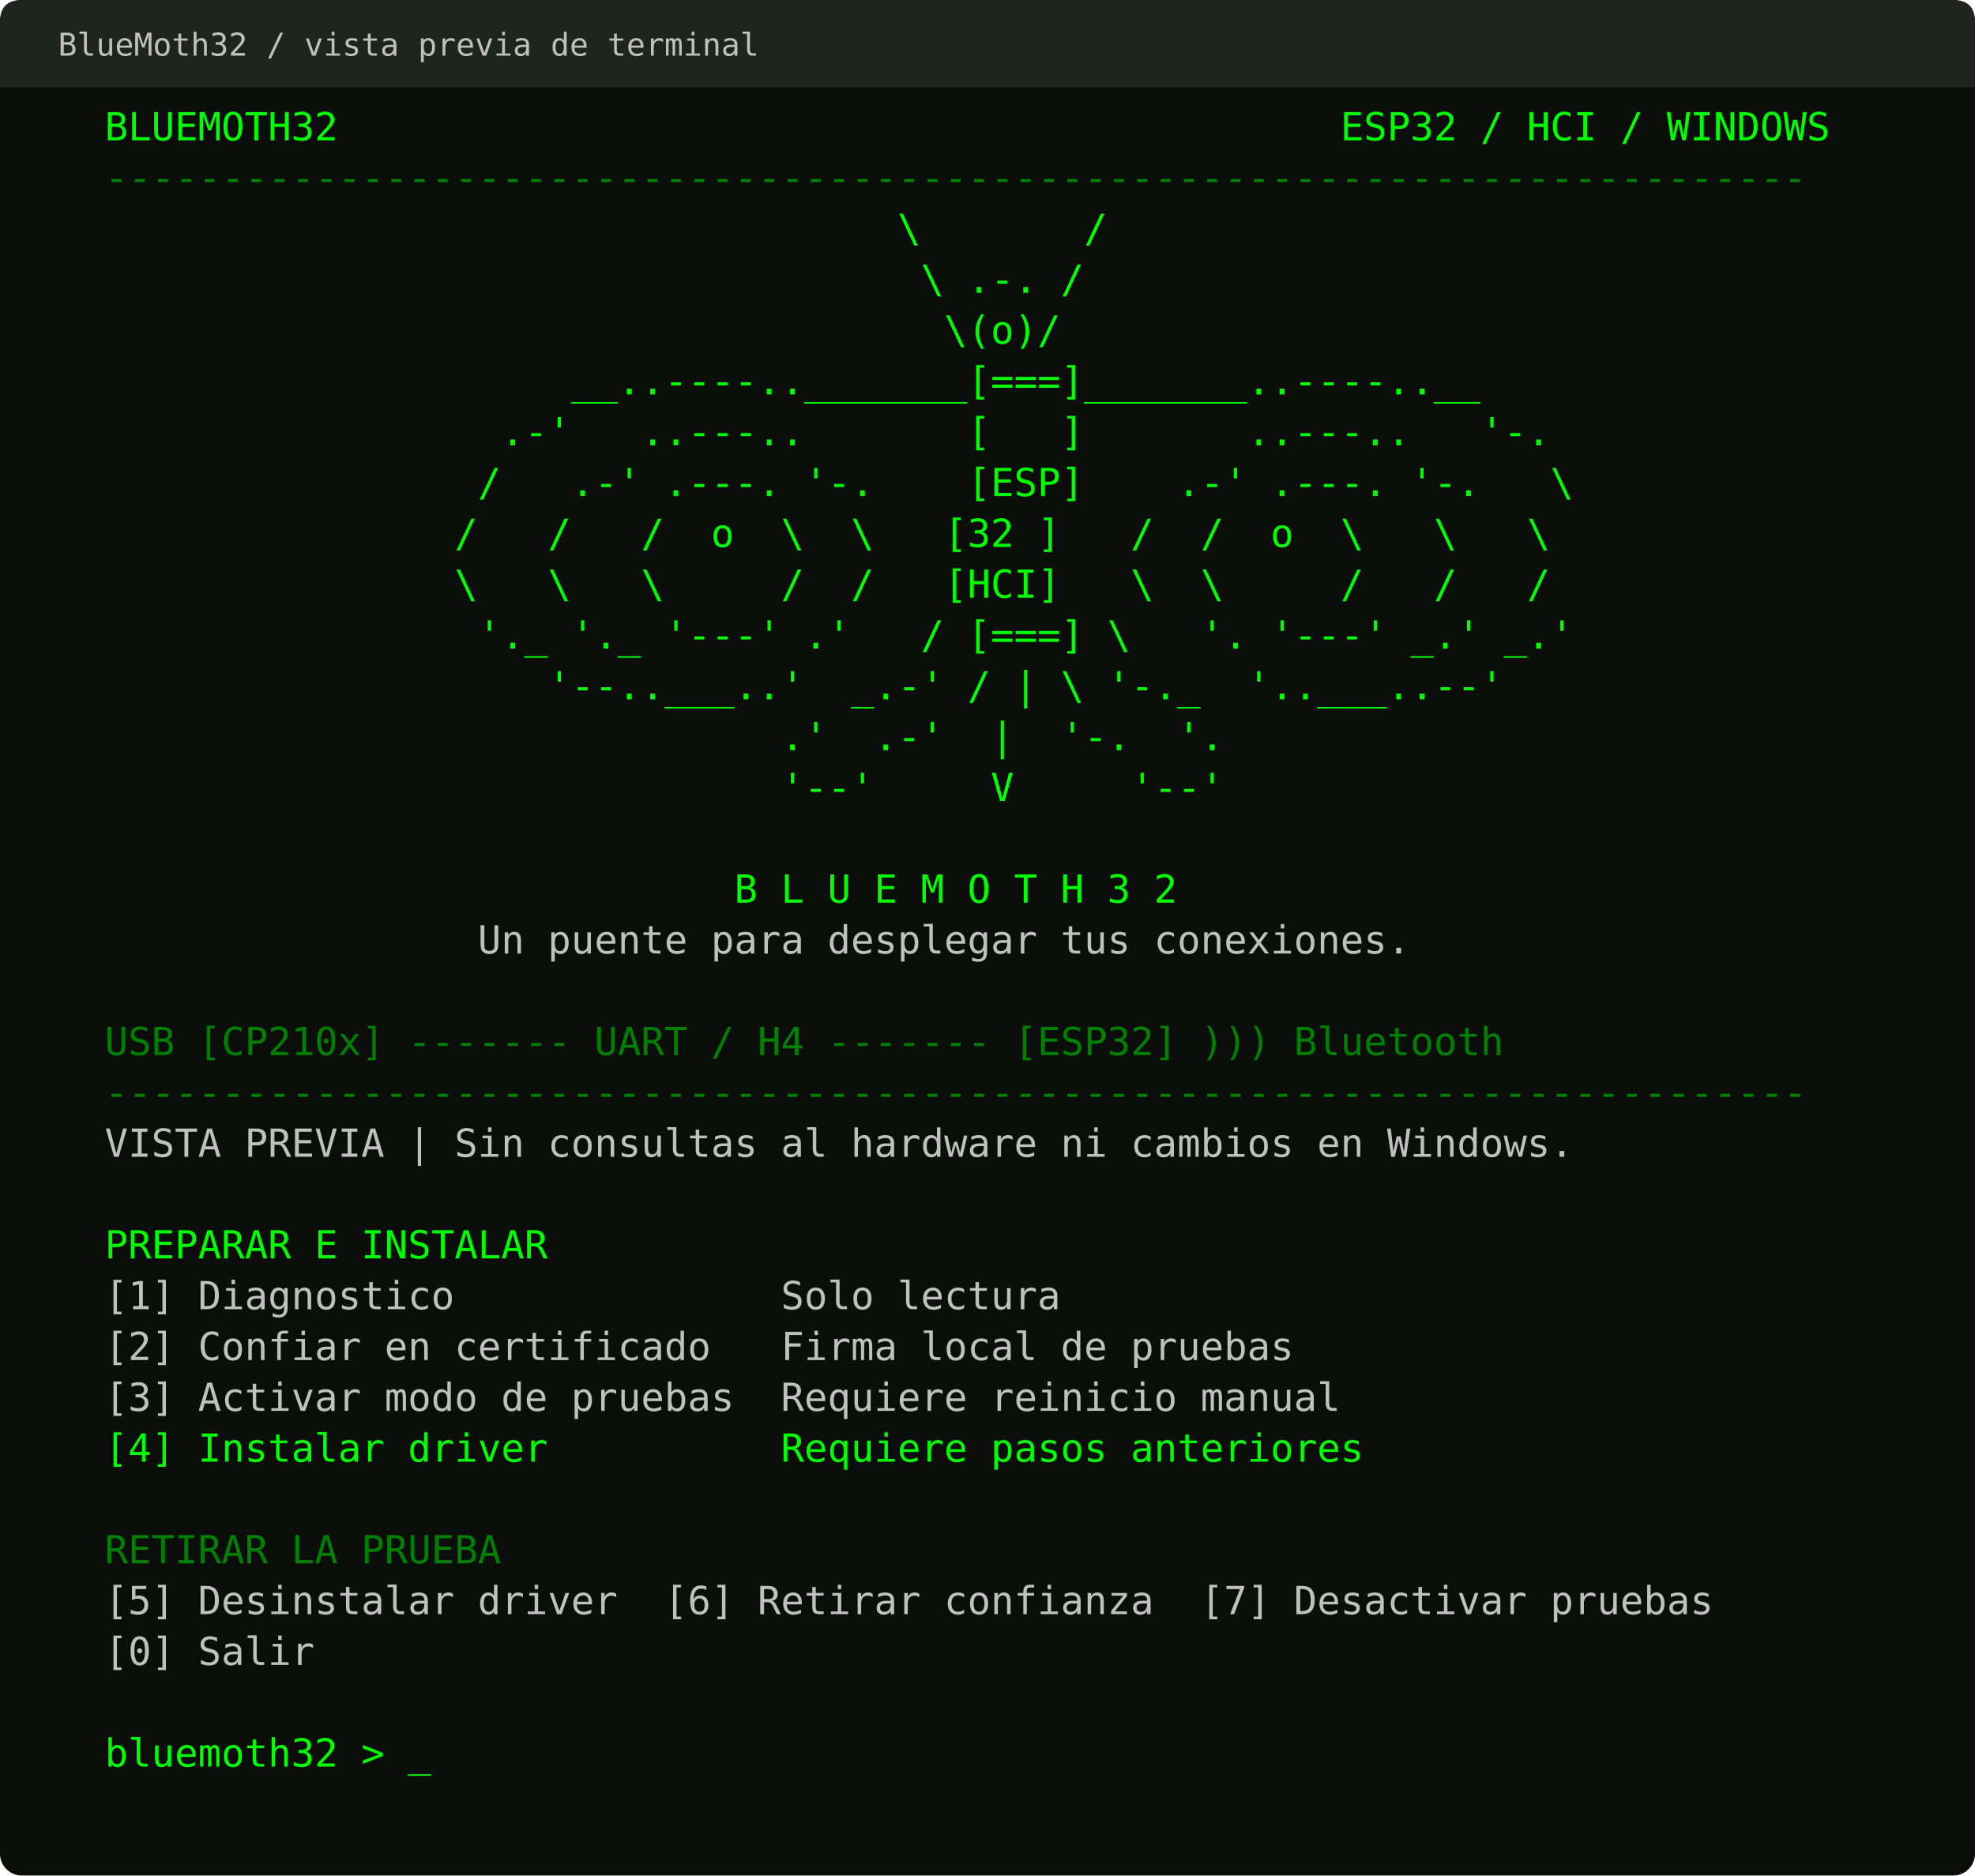
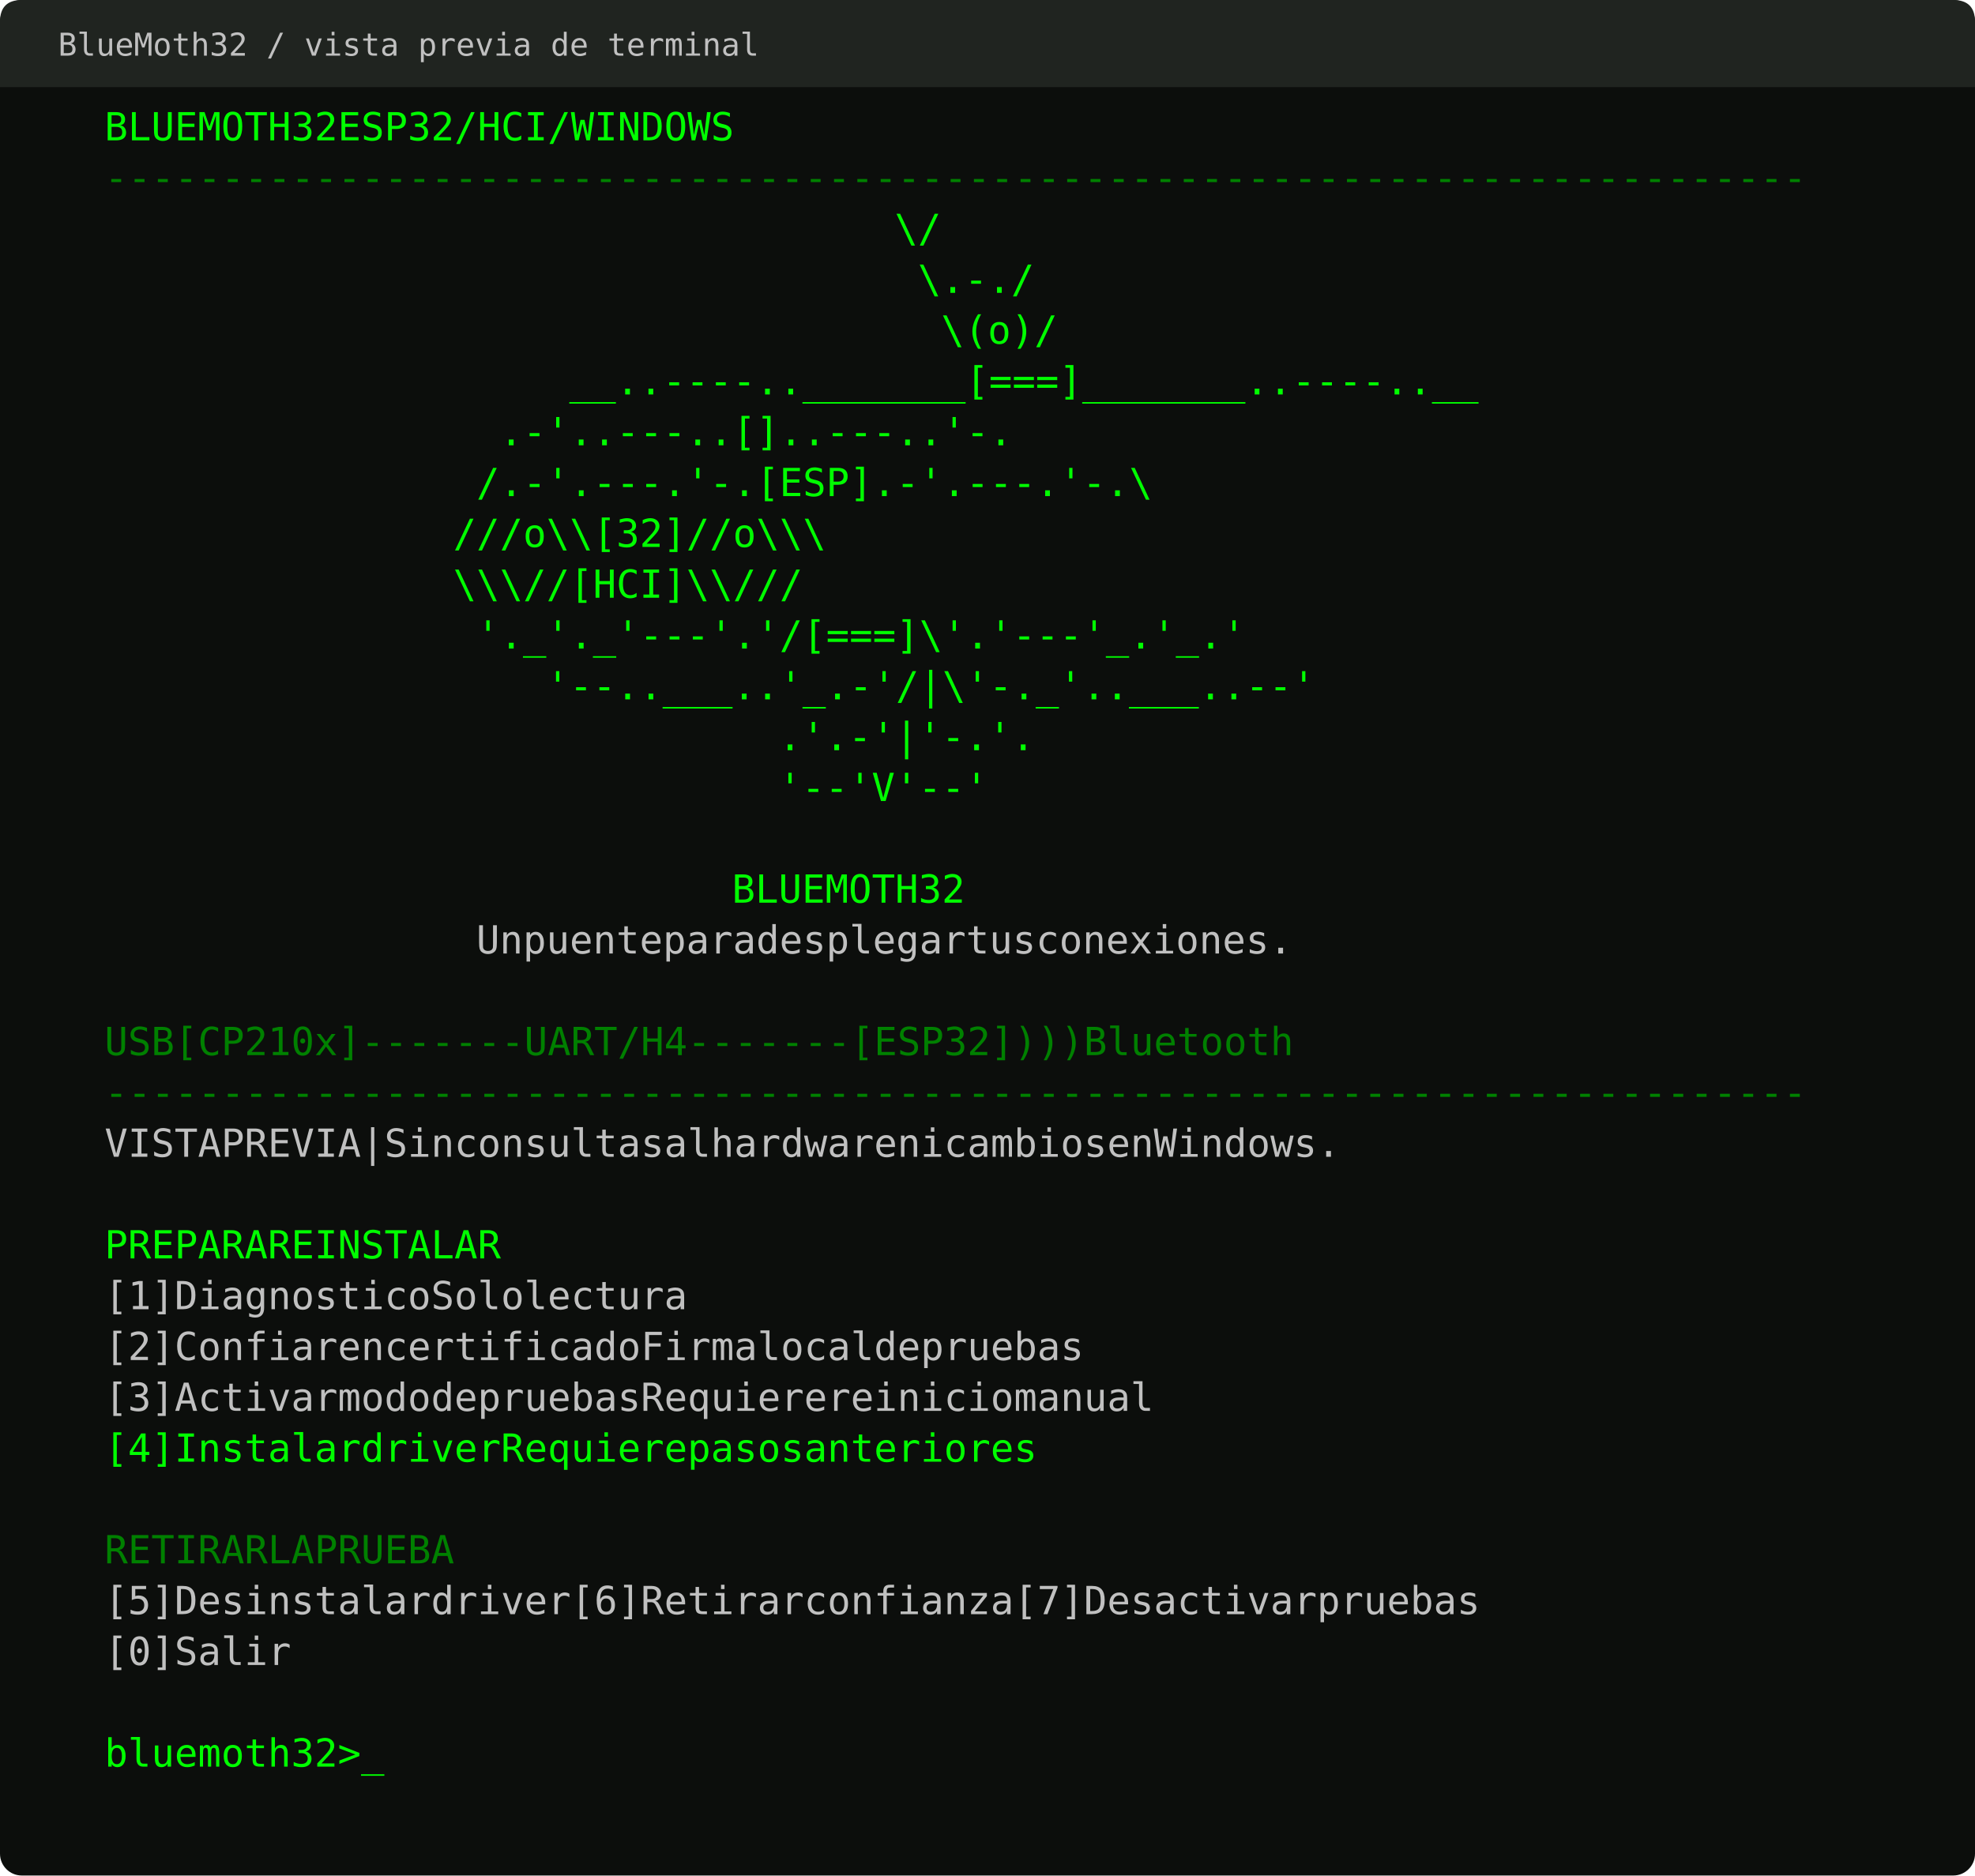
<svg xmlns="http://www.w3.org/2000/svg" width="816" height="775" viewBox="0 0 816 775">
  <rect width="816" height="775" rx="9" fill="#0c0e0c" />
  <path d="M9 0H807Q816 0 816 9V36H0V9Q0 0 9 0" fill="#202420" />
  <text x="24" y="23" fill="#c0c0c0" font-family="Consolas, monospace" font-size="13">BlueMoth32 / vista previa de terminal</text>
  <g font-family="Consolas, Cascadia Mono, monospace" font-size="16" xml:space="preserve">
-     <text x="24" y="58" fill="#00ff00" style="white-space:pre">  BLUEMOTH32                                           ESP32 / HCI / WINDOWS</text>
-     <text x="24" y="79" fill="#008000" style="white-space:pre">  -------------------------------------------------------------------------</text>
-     <text x="24" y="100" fill="#00ff00" style="white-space:pre">                                    \       /</text>
-     <text x="24" y="121" fill="#00ff00" style="white-space:pre">                                     \ .-. /</text>
-     <text x="24" y="142" fill="#00ff00" style="white-space:pre">                                      \(o)/</text>
-     <text x="24" y="163" fill="#00ff00" style="white-space:pre">                      __..----.._______[===]_______..----..__</text>
-     <text x="24" y="184" fill="#00ff00" style="white-space:pre">                   .-'   ..---..       [   ]       ..---..   '-.</text>
-     <text x="24" y="205" fill="#00ff00" style="white-space:pre">                  /   .-' .---. '-.    [ESP]    .-' .---. '-.   \</text>
-     <text x="24" y="226" fill="#00ff00" style="white-space:pre">                 /   /   /  o  \  \   [32 ]   /  /  o  \   \   \</text>
-     <text x="24" y="247" fill="#00ff00" style="white-space:pre">                 \   \   \     /  /   [HCI]   \  \     /   /   /</text>
-     <text x="24" y="268" fill="#00ff00" style="white-space:pre">                  '._ '._ '---' .'   / [===] \   '. '---' _.' _.'</text>
-     <text x="24" y="289" fill="#00ff00" style="white-space:pre">                     '--..___..'  _.-' / | \ '-._  '..___..--'</text>
-     <text x="24" y="310" fill="#00ff00" style="white-space:pre">                               .'  .-'  |  '-.  '.</text>
-     <text x="24" y="331" fill="#00ff00" style="white-space:pre">                               '--'     V     '--'</text>
-     <text x="24" y="352" fill="#00ff00" style="white-space:pre" />
-     <text x="24" y="373" fill="#00ff00" style="white-space:pre">                             B L U E M O T H 3 2</text>
-     <text x="24" y="394" fill="#c0c0c0" style="white-space:pre">                  Un puente para desplegar tus conexiones.</text>
-     <text x="24" y="415" fill="#00ff00" style="white-space:pre" />
-     <text x="24" y="436" fill="#008000" style="white-space:pre">  USB [CP210x] ------- UART / H4 ------- [ESP32] ))) Bluetooth</text>
-     <text x="24" y="457" fill="#008000" style="white-space:pre">  -------------------------------------------------------------------------</text>
-     <text x="24" y="478" fill="#c0c0c0" style="white-space:pre">  VISTA PREVIA | Sin consultas al hardware ni cambios en Windows.</text>
-     <text x="24" y="499" fill="#00ff00" style="white-space:pre" />
-     <text x="24" y="520" fill="#00ff00" style="white-space:pre">  PREPARAR E INSTALAR</text>
-     <text x="24" y="541" fill="#c0c0c0" style="white-space:pre">  [1] Diagnostico              Solo lectura</text>
-     <text x="24" y="562" fill="#c0c0c0" style="white-space:pre">  [2] Confiar en certificado   Firma local de pruebas</text>
-     <text x="24" y="583" fill="#c0c0c0" style="white-space:pre">  [3] Activar modo de pruebas  Requiere reinicio manual</text>
-     <text x="24" y="604" fill="#00ff00" style="white-space:pre">  [4] Instalar driver          Requiere pasos anteriores</text>
-     <text x="24" y="625" fill="#00ff00" style="white-space:pre" />
-     <text x="24" y="646" fill="#008000" style="white-space:pre">  RETIRAR LA PRUEBA</text>
-     <text x="24" y="667" fill="#c0c0c0" style="white-space:pre">  [5] Desinstalar driver  [6] Retirar confianza  [7] Desactivar pruebas</text>
-     <text x="24" y="688" fill="#c0c0c0" style="white-space:pre">  [0] Salir</text>
-     <text x="24" y="709" fill="#00ff00" style="white-space:pre" />
-     <text x="24" y="730" fill="#00ff00" style="white-space:pre">  bluemoth32 &gt; _</text>
+     <text x="43.2 52.8 62.4 72 81.6 91.2 100.8 110.4 120 129.6 552 561.6 571.2 580.8 590.4 609.6 628.8 638.4 648 667.2 686.4 696 705.6 715.2 724.8 734.4 744" y="58" fill="#00ff00">BLUEMOTH32ESP32/HCI/WINDOWS</text>
+     <text x="43.2 52.8 62.4 72 81.6 91.2 100.8 110.4 120 129.6 139.2 148.8 158.4 168 177.6 187.2 196.8 206.4 216 225.6 235.2 244.8 254.4 264 273.6 283.2 292.8 302.4 312 321.6 331.2 340.8 350.4 360 369.6 379.2 388.8 398.4 408 417.6 427.2 436.8 446.4 456 465.6 475.2 484.8 494.4 504 513.6 523.2 532.8 542.4 552 561.6 571.2 580.8 590.4 600 609.6 619.2 628.8 638.4 648 657.6 667.2 676.8 686.4 696 705.6 715.2 724.8 734.4" y="79" fill="#008000">-------------------------------------------------------------------------</text>
+     <text x="369.6 446.4" y="100" fill="#00ff00">\/</text>
+     <text x="379.2 398.4 408 417.6 436.8" y="121" fill="#00ff00">\.-./</text>
+     <text x="388.8 398.4 408 417.6 427.2" y="142" fill="#00ff00">\(o)/</text>
+     <text x="235.2 244.8 254.4 264 273.6 283.2 292.8 302.4 312 321.6 331.2 340.8 350.4 360 369.6 379.2 388.8 398.4 408 417.6 427.2 436.8 446.4 456 465.6 475.2 484.8 494.4 504 513.6 523.2 532.8 542.4 552 561.6 571.2 580.8 590.4 600" y="163" fill="#00ff00">__..----.._______[===]_______..----..__</text>
+     <text x="206.4 216 225.6 264 273.6 283.2 292.8 302.4 312 321.6 398.4 436.8 513.6 523.2 532.8 542.4 552 561.6 571.2 609.6 619.2 628.8" y="184" fill="#00ff00">.-'..---..[]..---..'-.</text>
+     <text x="196.8 235.2 244.8 254.4 273.6 283.2 292.8 302.4 312 331.2 340.8 350.4 398.4 408 417.6 427.2 436.8 484.8 494.4 504 523.2 532.8 542.4 552 561.6 580.8 590.4 600 638.4" y="205" fill="#00ff00">/.-'.---.'-.[ESP].-'.---.'-.\</text>
+     <text x="187.2 225.6 264 292.8 321.6 350.4 388.8 398.4 408 427.2 465.6 494.4 523.2 552 590.4 628.8" y="226" fill="#00ff00">///o\\[32]//o\\\</text>
+     <text x="187.2 225.6 264 321.6 350.4 388.8 398.4 408 417.6 427.2 465.6 494.4 552 590.4 628.8" y="247" fill="#00ff00">\\\//[HCI]\\///</text>
+     <text x="196.8 206.4 216 235.2 244.8 254.4 273.6 283.2 292.8 302.4 312 331.2 340.8 379.2 398.4 408 417.6 427.2 436.8 456 494.4 504 523.2 532.8 542.4 552 561.6 580.8 590.4 600 619.2 628.8 638.4" y="268" fill="#00ff00">'._'._'---'.'/[===]\'.'---'_.'_.'</text>
+     <text x="225.6 235.2 244.8 254.4 264 273.6 283.2 292.8 302.4 312 321.6 350.4 360 369.6 379.2 398.4 417.6 436.8 456 465.6 475.2 484.8 513.6 523.2 532.8 542.4 552 561.6 571.2 580.8 590.4 600 609.6" y="289" fill="#00ff00">'--..___..'_.-'/|\'-._'..___..--'</text>
+     <text x="321.6 331.2 360 369.6 379.2 408 436.8 446.4 456 484.8 494.4" y="310" fill="#00ff00">.'.-'|'-.'.</text>
+     <text x="321.6 331.2 340.8 350.4 408 465.6 475.2 484.8 494.4" y="331" fill="#00ff00">'--'V'--'</text>
+     <text x="302.4 321.6 340.8 360 379.2 398.4 417.6 436.8 456 475.2" y="373" fill="#00ff00">BLUEMOTH32</text>
+     <text x="196.8 206.4 225.6 235.2 244.8 254.4 264 273.6 292.8 302.4 312 321.6 340.8 350.4 360 369.6 379.2 388.8 398.4 408 417.6 436.8 446.4 456 475.2 484.8 494.4 504 513.6 523.2 532.8 542.4 552 561.6 571.2" y="394" fill="#c0c0c0">Unpuenteparadesplegartusconexiones.</text>
+     <text x="43.2 52.8 62.4 81.6 91.2 100.8 110.4 120 129.6 139.2 148.8 168 177.6 187.2 196.8 206.4 216 225.6 244.8 254.4 264 273.6 292.8 312 321.6 340.8 350.4 360 369.6 379.2 388.8 398.4 417.6 427.2 436.8 446.4 456 465.6 475.2 494.4 504 513.6 532.8 542.4 552 561.6 571.2 580.8 590.4 600 609.6" y="436" fill="#008000">USB[CP210x]-------UART/H4-------[ESP32])))Bluetooth</text>
+     <text x="43.2 52.8 62.4 72 81.6 91.2 100.8 110.4 120 129.6 139.2 148.8 158.4 168 177.6 187.2 196.8 206.4 216 225.6 235.2 244.8 254.4 264 273.6 283.2 292.8 302.4 312 321.6 331.2 340.8 350.4 360 369.6 379.2 388.8 398.4 408 417.6 427.2 436.8 446.4 456 465.6 475.2 484.8 494.4 504 513.6 523.2 532.8 542.4 552 561.6 571.2 580.8 590.4 600 609.6 619.2 628.8 638.4 648 657.6 667.2 676.8 686.4 696 705.6 715.2 724.8 734.4" y="457" fill="#008000">-------------------------------------------------------------------------</text>
+     <text x="43.2 52.8 62.4 72 81.6 100.8 110.4 120 129.6 139.2 148.8 168 187.2 196.8 206.4 225.6 235.2 244.8 254.4 264 273.6 283.2 292.8 302.4 321.6 331.2 350.4 360 369.6 379.2 388.8 398.4 408 417.6 436.8 446.4 465.6 475.2 484.8 494.4 504 513.6 523.2 542.4 552 571.2 580.8 590.4 600 609.6 619.2 628.8 638.4" y="478" fill="#c0c0c0">VISTAPREVIA|SinconsultasalhardwarenicambiosenWindows.</text>
+     <text x="43.2 52.8 62.4 72 81.6 91.2 100.8 110.4 129.6 148.8 158.4 168 177.6 187.2 196.8 206.4 216" y="520" fill="#00ff00">PREPARAREINSTALAR</text>
+     <text x="43.2 52.8 62.4 81.6 91.2 100.8 110.4 120 129.6 139.2 148.8 158.4 168 177.6 321.6 331.2 340.8 350.4 369.6 379.2 388.8 398.4 408 417.6 427.2" y="541" fill="#c0c0c0">[1]DiagnosticoSololectura</text>
+     <text x="43.2 52.8 62.4 81.6 91.2 100.8 110.4 120 129.6 139.2 158.4 168 187.2 196.8 206.4 216 225.6 235.2 244.8 254.4 264 273.6 283.2 321.6 331.2 340.8 350.4 360 379.2 388.8 398.4 408 417.6 436.8 446.4 465.6 475.2 484.8 494.4 504 513.6 523.2" y="562" fill="#c0c0c0">[2]ConfiarencertificadoFirmalocaldepruebas</text>
+     <text x="43.2 52.8 62.4 81.6 91.2 100.8 110.4 120 129.6 139.2 158.4 168 177.6 187.2 206.4 216 235.2 244.8 254.4 264 273.6 283.2 292.8 321.6 331.2 340.8 350.4 360 369.6 379.2 388.8 408 417.6 427.2 436.8 446.4 456 465.6 475.2 494.4 504 513.6 523.2 532.8 542.4" y="583" fill="#c0c0c0">[3]ActivarmododepruebasRequierereiniciomanual</text>
+     <text x="43.2 52.8 62.4 81.6 91.2 100.8 110.4 120 129.6 139.2 148.8 168 177.6 187.2 196.8 206.4 216 321.6 331.2 340.8 350.4 360 369.6 379.2 388.8 408 417.6 427.2 436.8 446.4 465.6 475.2 484.8 494.4 504 513.6 523.2 532.8 542.4 552" y="604" fill="#00ff00">[4]InstalardriverRequierepasosanteriores</text>
+     <text x="43.2 52.8 62.4 72 81.6 91.2 100.8 120 129.6 148.8 158.4 168 177.6 187.2 196.8" y="646" fill="#008000">RETIRARLAPRUEBA</text>
+     <text x="43.2 52.8 62.4 81.6 91.2 100.8 110.4 120 129.6 139.2 148.8 158.4 168 177.6 196.8 206.4 216 225.6 235.2 244.8 273.6 283.2 292.8 312 321.6 331.2 340.8 350.4 360 369.6 388.8 398.4 408 417.6 427.2 436.8 446.4 456 465.6 494.4 504 513.6 532.8 542.4 552 561.6 571.2 580.8 590.4 600 609.6 619.2 638.4 648 657.6 667.2 676.8 686.4 696" y="667" fill="#c0c0c0">[5]Desinstalardriver[6]Retirarconfianza[7]Desactivarpruebas</text>
+     <text x="43.2 52.8 62.4 81.6 91.2 100.8 110.4 120" y="688" fill="#c0c0c0">[0]Salir</text>
+     <text x="43.2 52.8 62.4 72 81.6 91.2 100.8 110.4 120 129.6 148.8 168" y="730" fill="#00ff00">bluemoth32&gt;_</text>
  </g>
</svg>
